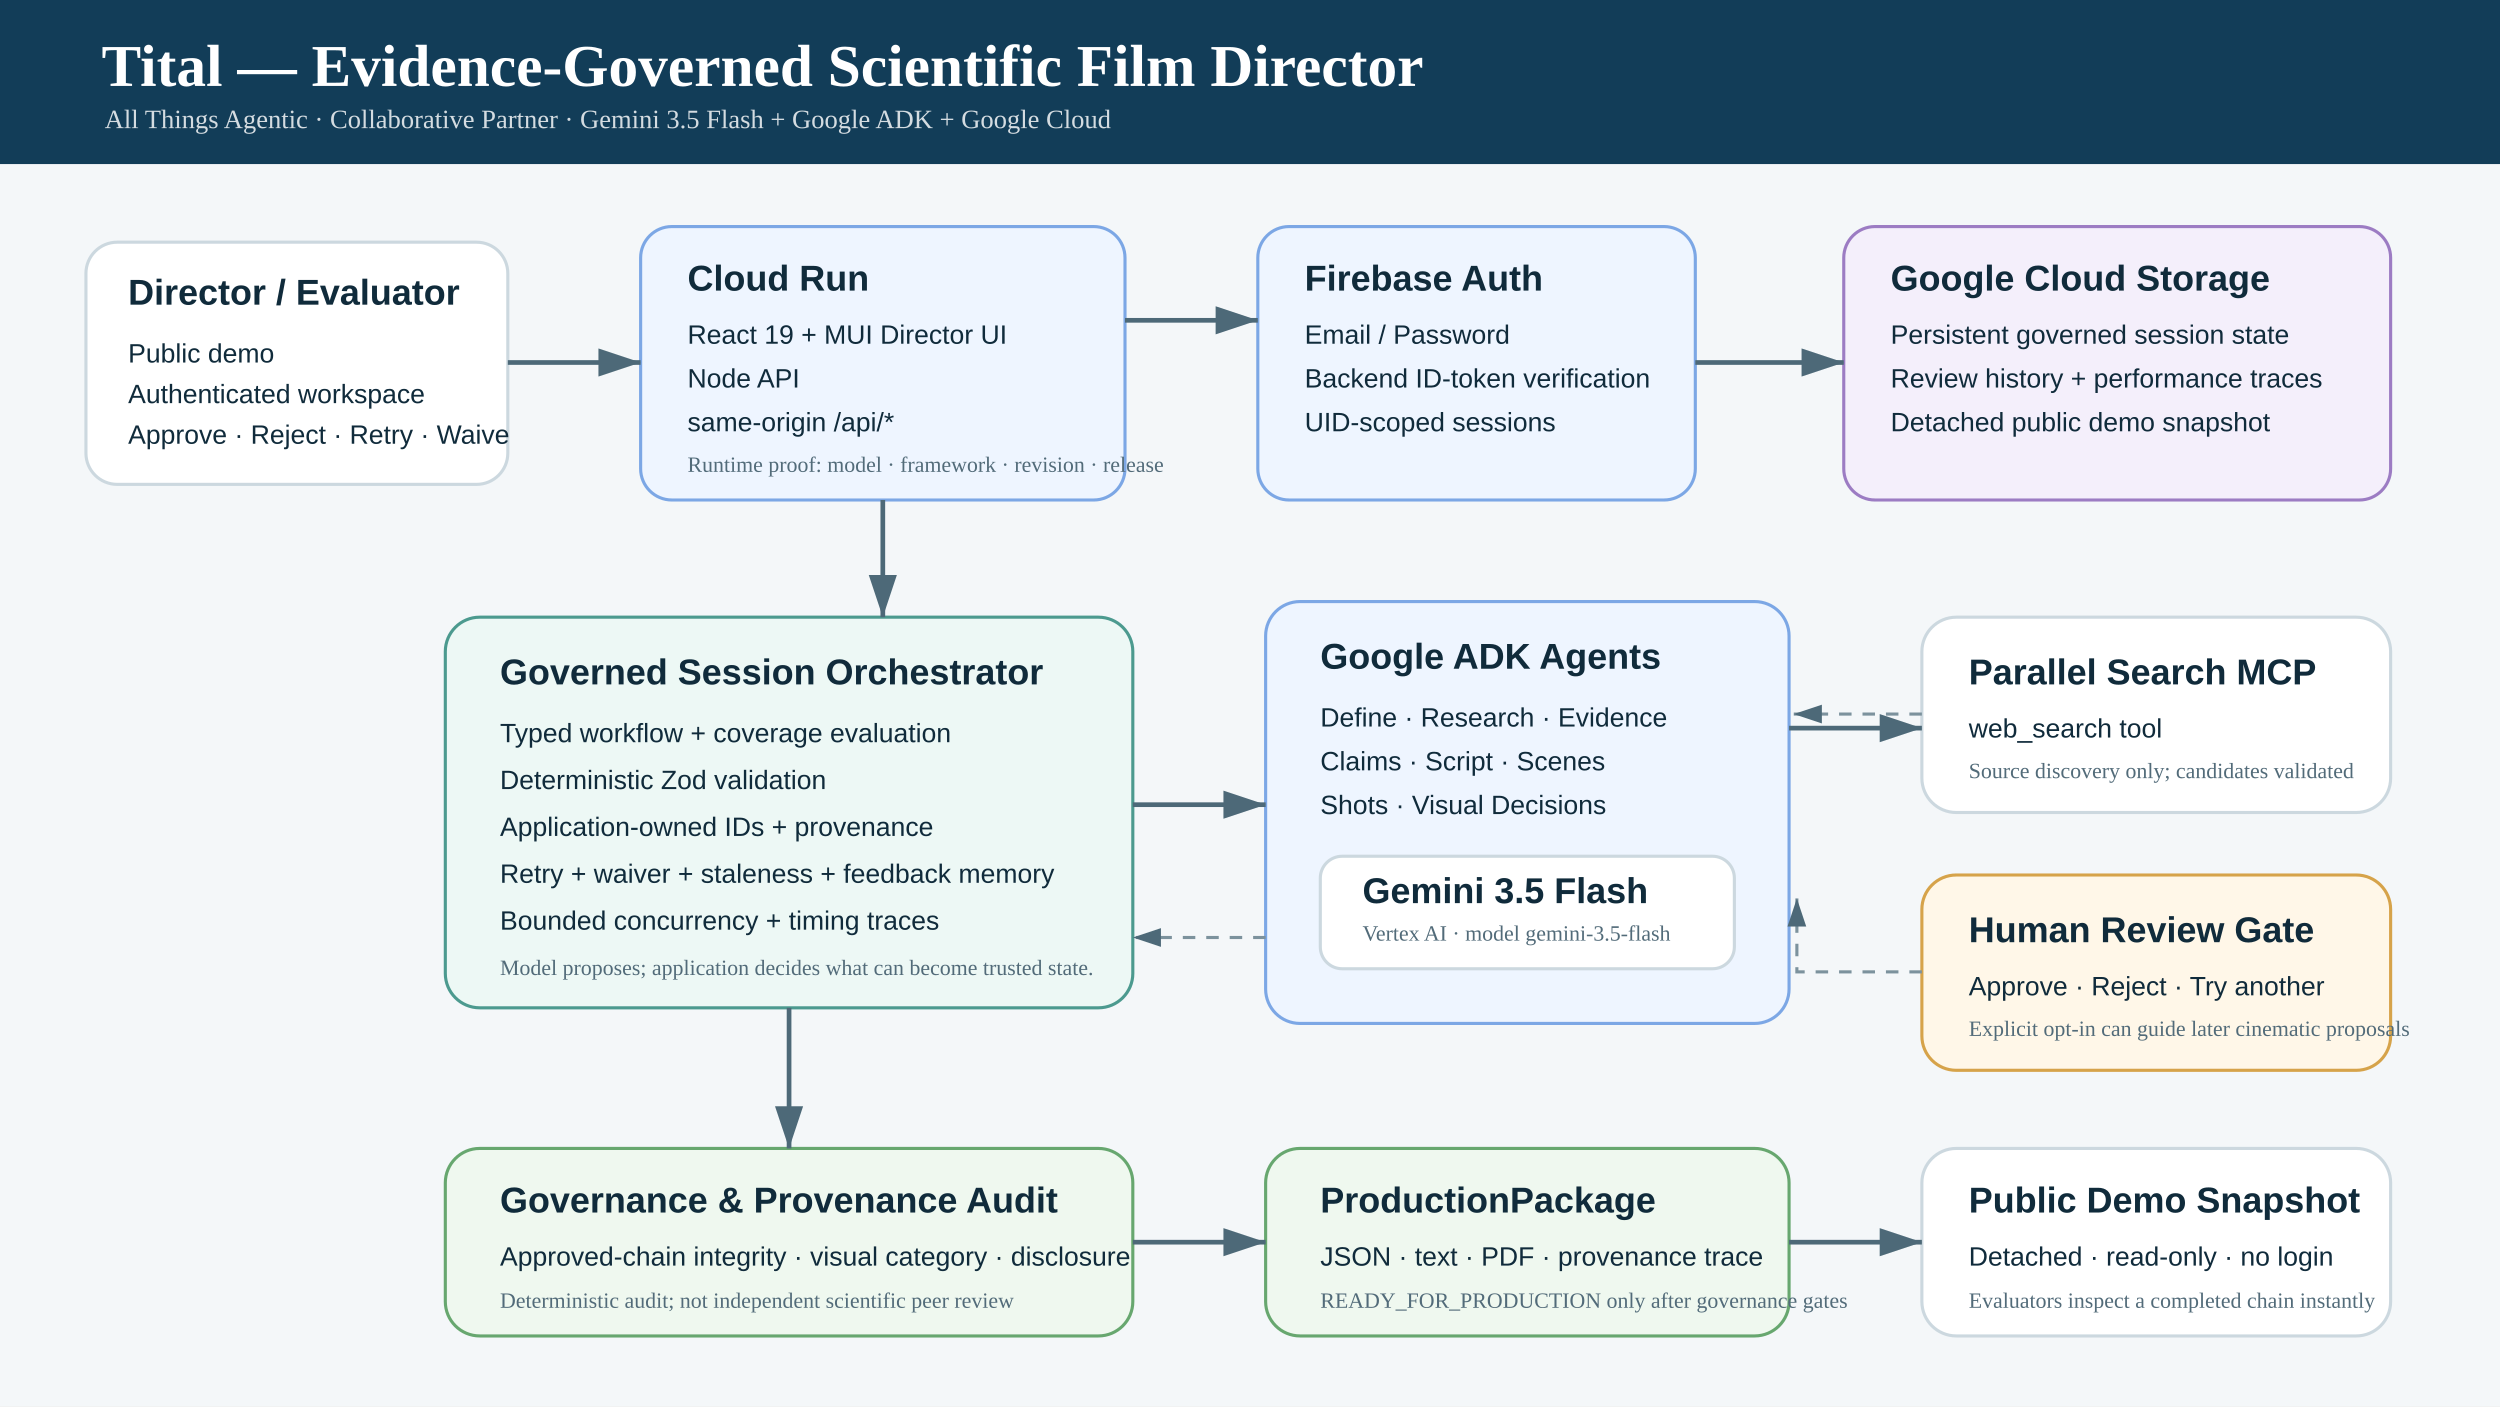
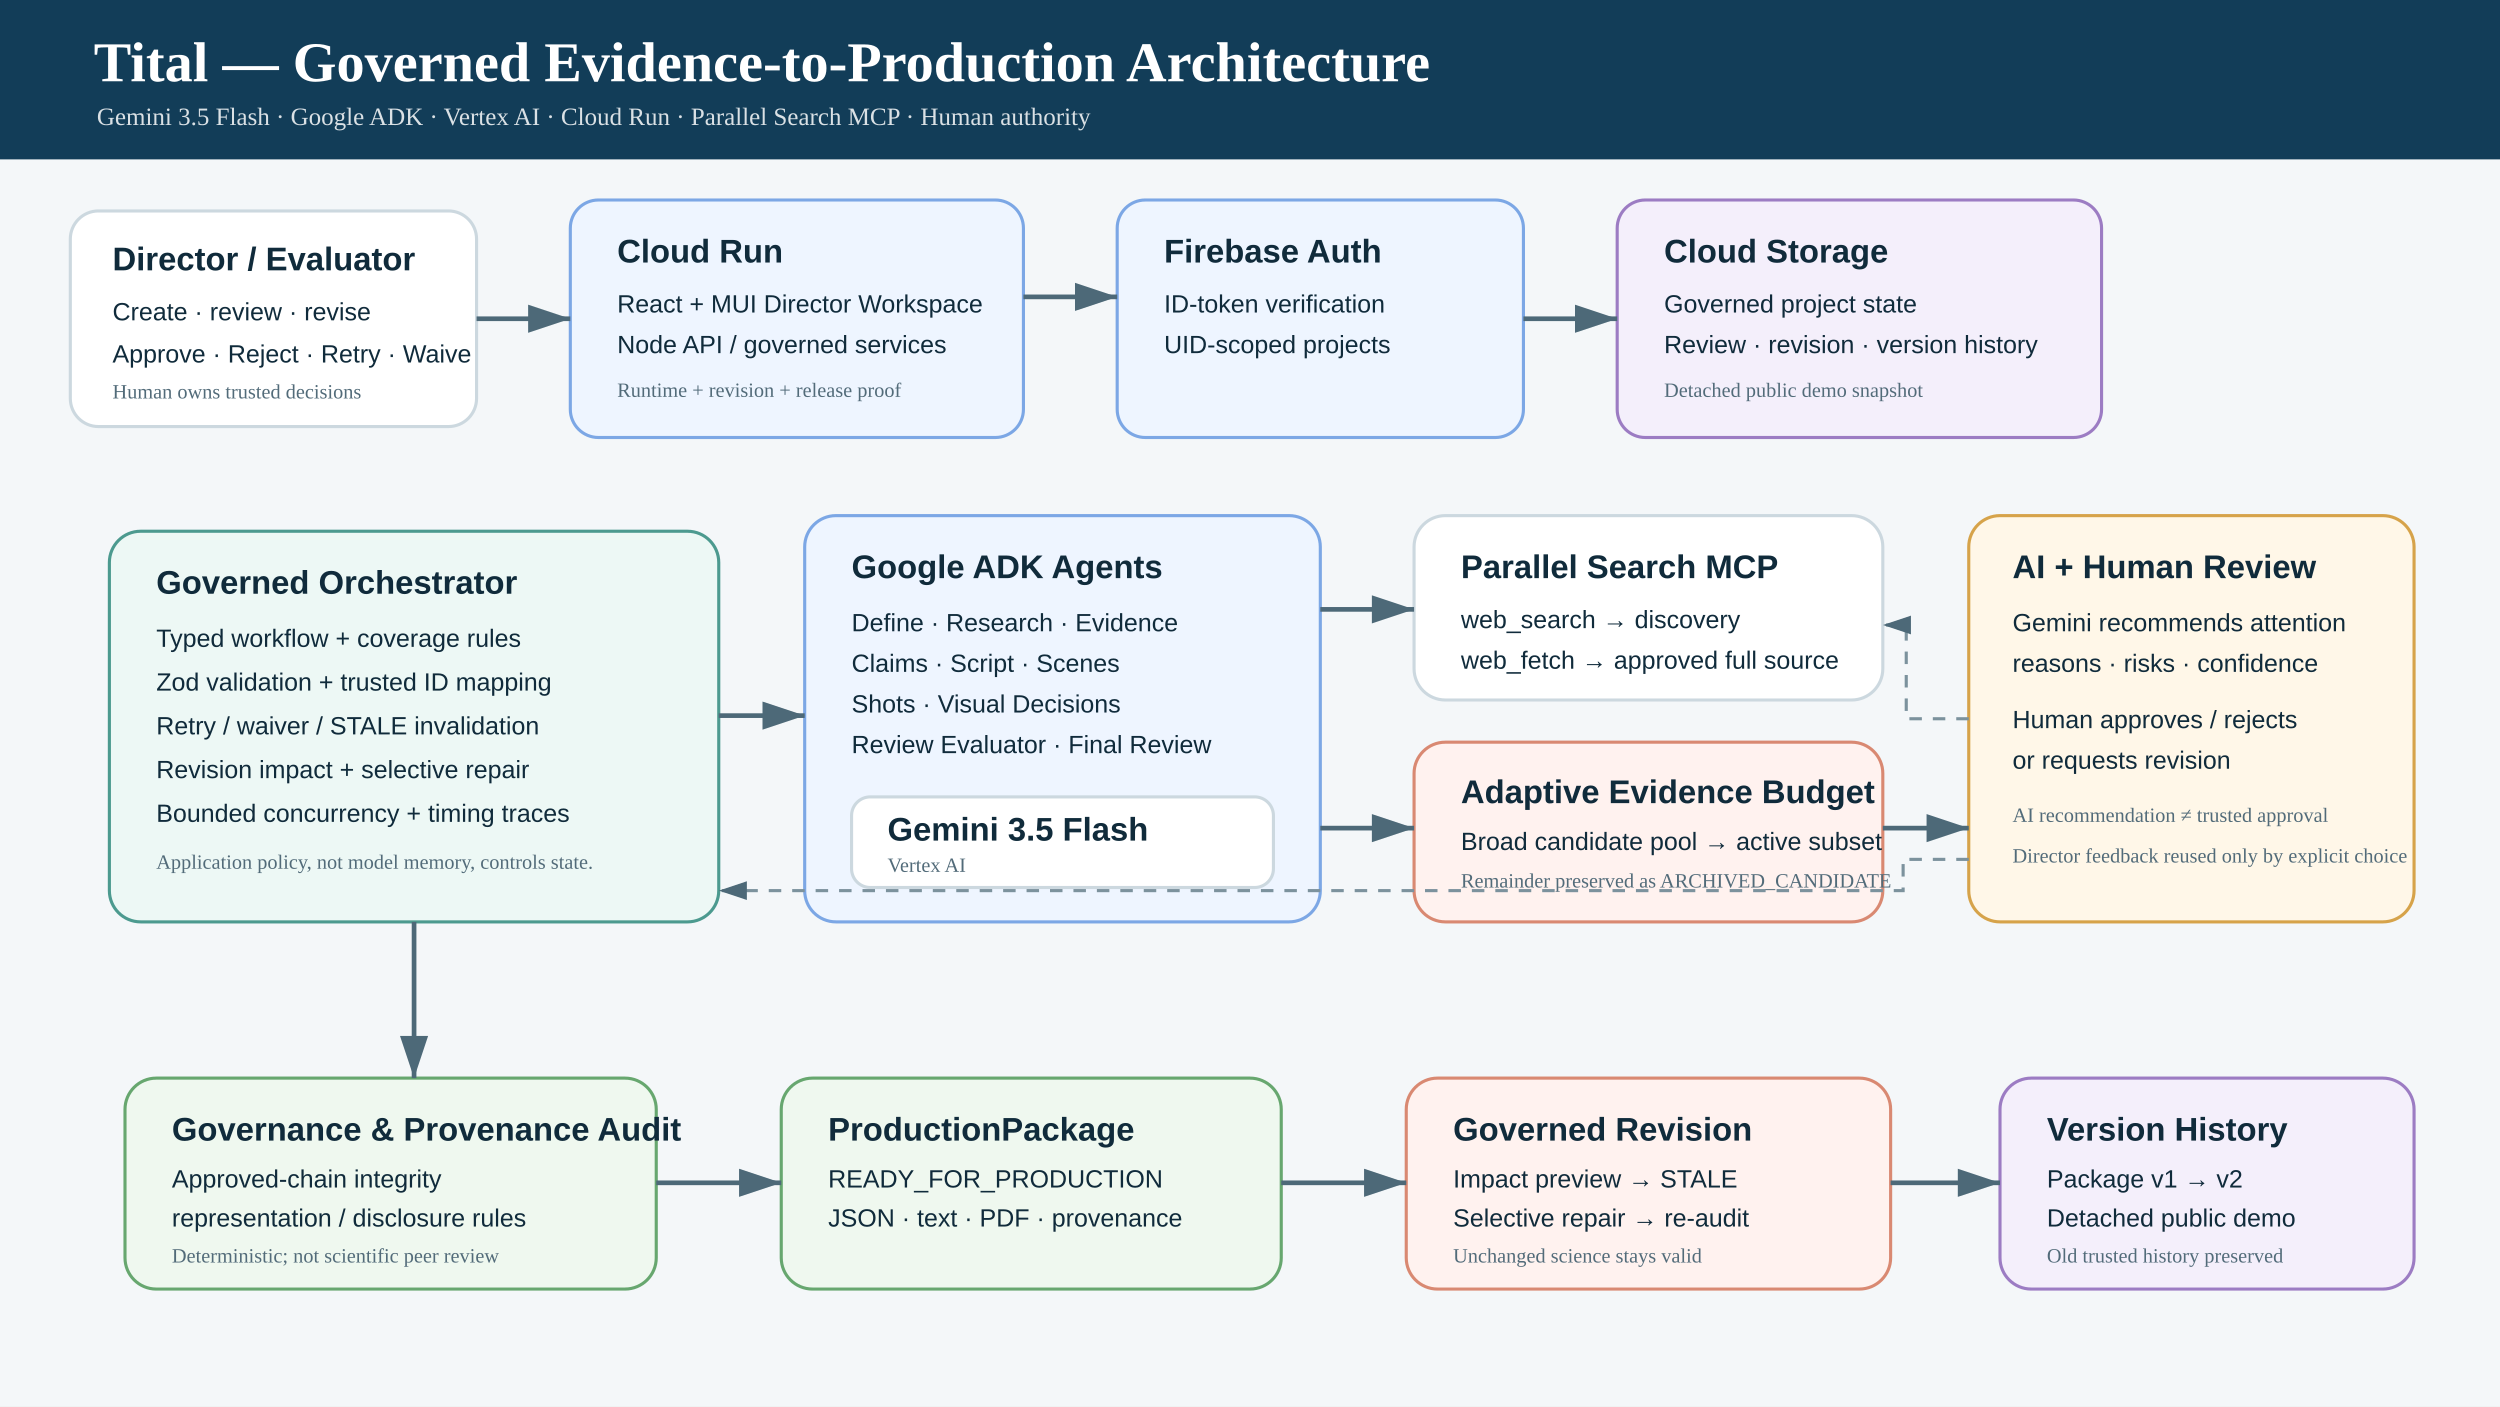
<svg xmlns="http://www.w3.org/2000/svg" width="1600" height="900" viewBox="0 0 1600 900" role="img" aria-labelledby="title desc">
  <defs>
    <style>
-       .bg{fill:#f4f7f9}.shell{fill:#123d58}.card{fill:#fff;stroke:#ccd8df;stroke-width:2}.google{fill:#eef5ff;stroke:#7ca7e5;stroke-width:2}.human{fill:#fff7e8;stroke:#d6a34a;stroke-width:2}.trust{fill:#edf8f5;stroke:#4c9a8f;stroke-width:2}.store{fill:#f4effb;stroke:#9c7cc3;stroke-width:2}.out{fill:#eff8ef;stroke:#67a76f;stroke-width:2}.t{font-family:Arial,Helvetica,sans-serif;fill:#102b3b}.white{fill:#fff}.h1{font-size:38px;font-weight:700}.h2{font-size:23px;font-weight:700}.body{font-size:17px}.small{font-size:14px;fill:#526b79}.arrow{stroke:#4d6978;stroke-width:3;fill:none;marker-end:url(#m)}.dash{stroke:#7c929d;stroke-width:2;stroke-dasharray:8 7;fill:none;marker-end:url(#m)}
+       .bg{fill:#f4f7f9}.shell{fill:#123d58}.card{fill:#fff;stroke:#ccd8df;stroke-width:2}.google{fill:#eef5ff;stroke:#7ca7e5;stroke-width:2}.human{fill:#fff7e8;stroke:#d6a34a;stroke-width:2}.trust{fill:#edf8f5;stroke:#4c9a8f;stroke-width:2}.store{fill:#f4effb;stroke:#9c7cc3;stroke-width:2}.out{fill:#eff8ef;stroke:#67a76f;stroke-width:2}.accent{fill:#fff2ef;stroke:#d98972;stroke-width:2}.t{font-family:Arial,Helvetica,sans-serif;fill:#102b3b}.white{fill:#fff}.h1{font-size:36px;font-weight:700}.h2{font-size:21px;font-weight:700}.body{font-size:16px}.small{font-size:13px;fill:#526b79}.arrow{stroke:#4d6978;stroke-width:3;fill:none;marker-end:url(#m)}.dash{stroke:#7c929d;stroke-width:2;stroke-dasharray:8 7;fill:none;marker-end:url(#m)}
    </style>
    <marker id="m" markerWidth="10" markerHeight="10" refX="9" refY="3" orient="auto" markerUnits="strokeWidth">
      <path d="M0,0 L0,6 L9,3 z" fill="#4d6978" />
    </marker>
  </defs>
  <rect class="bg" width="1600" height="900" />
-   <rect class="shell" x="0" y="0" width="1600" height="105" />
-   <text class="white h1" x="65" y="55">Tital — Evidence-Governed Scientific Film Director</text>
-   <text class="white body" x="67" y="82" opacity="0.82">All Things Agentic · Collaborative Partner · Gemini 3.5 Flash + Google ADK + Google Cloud</text>
-   <rect class="card" x="55" y="155" rx="20" width="270" height="155" />
-   <text class="t h2" x="82" y="195">Director / Evaluator</text>
-   <text class="t body" x="82" y="232">Public demo</text>
-   <text class="t body" x="82" y="258">Authenticated workspace</text>
-   <text class="t body" x="82" y="284">Approve · Reject · Retry · Waive</text>
-   <rect class="google" x="410" y="145" rx="20" width="310" height="175" />
-   <text class="t h2" x="440" y="186">Cloud Run</text>
-   <text class="t body" x="440" y="220">React 19 + MUI Director UI</text>
-   <text class="t body" x="440" y="248">Node API</text>
-   <text class="t body" x="440" y="276">same-origin /api/*</text>
-   <text class="small" x="440" y="302">Runtime proof: model · framework · revision · release</text>
-   <rect class="google" x="805" y="145" rx="20" width="280" height="175" />
-   <text class="t h2" x="835" y="186">Firebase Auth</text>
-   <text class="t body" x="835" y="220">Email / Password</text>
-   <text class="t body" x="835" y="248">Backend ID-token verification</text>
-   <text class="t body" x="835" y="276">UID-scoped sessions</text>
-   <rect class="store" x="1180" y="145" rx="20" width="350" height="175" />
-   <text class="t h2" x="1210" y="186">Google Cloud Storage</text>
-   <text class="t body" x="1210" y="220">Persistent governed session state</text>
-   <text class="t body" x="1210" y="248">Review history + performance traces</text>
-   <text class="t body" x="1210" y="276">Detached public demo snapshot</text>
-   <path class="arrow" d="M325 232 H410" />
-   <path class="arrow" d="M720 205 H805" />
-   <path class="arrow" d="M1085 232 H1180" />
-   <rect class="trust" x="285" y="395" rx="22" width="440" height="250" />
-   <text class="t h2" x="320" y="438">Governed Session Orchestrator</text>
-   <text class="t body" x="320" y="475">Typed workflow + coverage evaluation</text>
-   <text class="t body" x="320" y="505">Deterministic Zod validation</text>
-   <text class="t body" x="320" y="535">Application-owned IDs + provenance</text>
-   <text class="t body" x="320" y="565">Retry + waiver + staleness + feedback memory</text>
-   <text class="t body" x="320" y="595">Bounded concurrency + timing traces</text>
-   <text class="small" x="320" y="624">Model proposes; application decides what can become trusted state.</text>
-   <rect class="google" x="810" y="385" rx="22" width="335" height="270" />
-   <text class="t h2" x="845" y="428">Google ADK Agents</text>
-   <text class="t body" x="845" y="465">Define · Research · Evidence</text>
-   <text class="t body" x="845" y="493">Claims · Script · Scenes</text>
-   <text class="t body" x="845" y="521">Shots · Visual Decisions</text>
-   <rect class="card" x="845" y="548" rx="14" width="265" height="72" />
-   <text class="t h2" x="872" y="578">Gemini 3.5 Flash</text>
-   <text class="small" x="872" y="602">Vertex AI · model gemini-3.5-flash</text>
-   <rect class="card" x="1230" y="395" rx="22" width="300" height="125" />
-   <text class="t h2" x="1260" y="438">Parallel Search MCP</text>
-   <text class="t body" x="1260" y="472">web_search tool</text>
-   <text class="small" x="1260" y="498">Source discovery only; candidates validated</text>
-   <rect class="human" x="1230" y="560" rx="22" width="300" height="125" />
-   <text class="t h2" x="1260" y="603">Human Review Gate</text>
-   <text class="t body" x="1260" y="637">Approve · Reject · Try another</text>
-   <text class="small" x="1260" y="663">Explicit opt-in can guide later cinematic proposals</text>
-   <path class="arrow" d="M565 320 V395" />
-   <path class="arrow" d="M725 515 H810" />
-   <path class="arrow" d="M1145 466 H1230" />
-   <path class="dash" d="M1230 622 H1150 V575" />
-   <path class="dash" d="M1230 457 H1148" />
-   <path class="dash" d="M810 600 H760 V600 H725" />
-   <rect class="out" x="285" y="735" rx="22" width="440" height="120" />
-   <text class="t h2" x="320" y="776">Governance &amp; Provenance Audit</text>
-   <text class="t body" x="320" y="810">Approved-chain integrity · visual category · disclosure</text>
-   <text class="small" x="320" y="837">Deterministic audit; not independent scientific peer review</text>
-   <rect class="out" x="810" y="735" rx="22" width="335" height="120" />
-   <text class="t h2" x="845" y="776">ProductionPackage</text>
-   <text class="t body" x="845" y="810">JSON · text · PDF · provenance trace</text>
-   <text class="small" x="845" y="837">READY_FOR_PRODUCTION only after governance gates</text>
-   <rect class="card" x="1230" y="735" rx="22" width="300" height="120" />
-   <text class="t h2" x="1260" y="776">Public Demo Snapshot</text>
-   <text class="t body" x="1260" y="810">Detached · read-only · no login</text>
-   <text class="small" x="1260" y="837">Evaluators inspect a completed chain instantly</text>
-   <path class="arrow" d="M505 645 V735" />
-   <path class="arrow" d="M725 795 H810" />
-   <path class="arrow" d="M1145 795 H1230" />
+   <rect class="shell" x="0" y="0" width="1600" height="102" />
+   <text class="white h1" x="60" y="52">Tital — Governed Evidence-to-Production Architecture</text>
+   <text class="white body" x="62" y="80" opacity="0.84">Gemini 3.5 Flash · Google ADK · Vertex AI · Cloud Run · Parallel Search MCP · Human authority</text>
+   <rect class="card" x="45" y="135" rx="18" width="260" height="138" />
+   <text class="t h2" x="72" y="173">Director / Evaluator</text>
+   <text class="t body" x="72" y="205">Create · review · revise</text>
+   <text class="t body" x="72" y="232">Approve · Reject · Retry · Waive</text>
+   <text class="small" x="72" y="255">Human owns trusted decisions</text>
+   <rect class="google" x="365" y="128" rx="18" width="290" height="152" />
+   <text class="t h2" x="395" y="168">Cloud Run</text>
+   <text class="t body" x="395" y="200">React + MUI Director Workspace</text>
+   <text class="t body" x="395" y="226">Node API / governed services</text>
+   <text class="small" x="395" y="254">Runtime + revision + release proof</text>
+   <rect class="google" x="715" y="128" rx="18" width="260" height="152" />
+   <text class="t h2" x="745" y="168">Firebase Auth</text>
+   <text class="t body" x="745" y="200">ID-token verification</text>
+   <text class="t body" x="745" y="226">UID-scoped projects</text>
+   <rect class="store" x="1035" y="128" rx="18" width="310" height="152" />
+   <text class="t h2" x="1065" y="168">Cloud Storage</text>
+   <text class="t body" x="1065" y="200">Governed project state</text>
+   <text class="t body" x="1065" y="226">Review · revision · version history</text>
+   <text class="small" x="1065" y="254">Detached public demo snapshot</text>
+   <path class="arrow" d="M305 204 H365" />
+   <path class="arrow" d="M655 190 H715" />
+   <path class="arrow" d="M975 204 H1035" />
+   <rect class="trust" x="70" y="340" rx="20" width="390" height="250" />
+   <text class="t h2" x="100" y="380">Governed Orchestrator</text>
+   <text class="t body" x="100" y="414">Typed workflow + coverage rules</text>
+   <text class="t body" x="100" y="442">Zod validation + trusted ID mapping</text>
+   <text class="t body" x="100" y="470">Retry / waiver / STALE invalidation</text>
+   <text class="t body" x="100" y="498">Revision impact + selective repair</text>
+   <text class="t body" x="100" y="526">Bounded concurrency + timing traces</text>
+   <text class="small" x="100" y="556">Application policy, not model memory, controls state.</text>
+   <rect class="google" x="515" y="330" rx="20" width="330" height="260" />
+   <text class="t h2" x="545" y="370">Google ADK Agents</text>
+   <text class="t body" x="545" y="404">Define · Research · Evidence</text>
+   <text class="t body" x="545" y="430">Claims · Script · Scenes</text>
+   <text class="t body" x="545" y="456">Shots · Visual Decisions</text>
+   <text class="t body" x="545" y="482">Review Evaluator · Final Review</text>
+   <rect class="card" x="545" y="510" rx="12" width="270" height="58" />
+   <text class="t h2" x="568" y="538">Gemini 3.5 Flash</text>
+   <text class="small" x="568" y="558">Vertex AI</text>
+   <rect class="card" x="905" y="330" rx="20" width="300" height="118" />
+   <text class="t h2" x="935" y="370">Parallel Search MCP</text>
+   <text class="t body" x="935" y="402">web_search → discovery</text>
+   <text class="t body" x="935" y="428">web_fetch → approved full source</text>
+   <rect class="accent" x="905" y="475" rx="20" width="300" height="115" />
+   <text class="t h2" x="935" y="514">Adaptive Evidence Budget</text>
+   <text class="t body" x="935" y="544">Broad candidate pool → active subset</text>
+   <text class="small" x="935" y="568">Remainder preserved as ARCHIVED_CANDIDATE</text>
+   <rect class="human" x="1260" y="330" rx="20" width="285" height="260" />
+   <text class="t h2" x="1288" y="370">AI + Human Review</text>
+   <text class="t body" x="1288" y="404">Gemini recommends attention</text>
+   <text class="t body" x="1288" y="430">reasons · risks · confidence</text>
+   <text class="t body" x="1288" y="466">Human approves / rejects</text>
+   <text class="t body" x="1288" y="492">or requests revision</text>
+   <text class="small" x="1288" y="526">AI recommendation ≠ trusted approval</text>
+   <text class="small" x="1288" y="552">Director feedback reused only by explicit choice</text>
+   <path class="arrow" d="M460 458 H515" />
+   <path class="arrow" d="M845 390 H905" />
+   <path class="arrow" d="M845 530 H905" />
+   <path class="arrow" d="M1205 530 H1260" />
+   <path class="dash" d="M1260 460 H1220 V400 H1205" />
+   <path class="dash" d="M1260 550 H1218 V570 H460" />
+   <rect class="out" x="80" y="690" rx="20" width="340" height="135" />
+   <text class="t h2" x="110" y="730">Governance &amp; Provenance Audit</text>
+   <text class="t body" x="110" y="760">Approved-chain integrity</text>
+   <text class="t body" x="110" y="785">representation / disclosure rules</text>
+   <text class="small" x="110" y="808">Deterministic; not scientific peer review</text>
+   <rect class="out" x="500" y="690" rx="20" width="320" height="135" />
+   <text class="t h2" x="530" y="730">ProductionPackage</text>
+   <text class="t body" x="530" y="760">READY_FOR_PRODUCTION</text>
+   <text class="t body" x="530" y="785">JSON · text · PDF · provenance</text>
+   <rect class="accent" x="900" y="690" rx="20" width="310" height="135" />
+   <text class="t h2" x="930" y="730">Governed Revision</text>
+   <text class="t body" x="930" y="760">Impact preview → STALE</text>
+   <text class="t body" x="930" y="785">Selective repair → re-audit</text>
+   <text class="small" x="930" y="808">Unchanged science stays valid</text>
+   <rect class="store" x="1280" y="690" rx="20" width="265" height="135" />
+   <text class="t h2" x="1310" y="730">Version History</text>
+   <text class="t body" x="1310" y="760">Package v1 → v2</text>
+   <text class="t body" x="1310" y="785">Detached public demo</text>
+   <text class="small" x="1310" y="808">Old trusted history preserved</text>
+   <path class="arrow" d="M265 590 V690" />
+   <path class="arrow" d="M420 757 H500" />
+   <path class="arrow" d="M820 757 H900" />
+   <path class="arrow" d="M1210 757 H1280" />
</svg>
